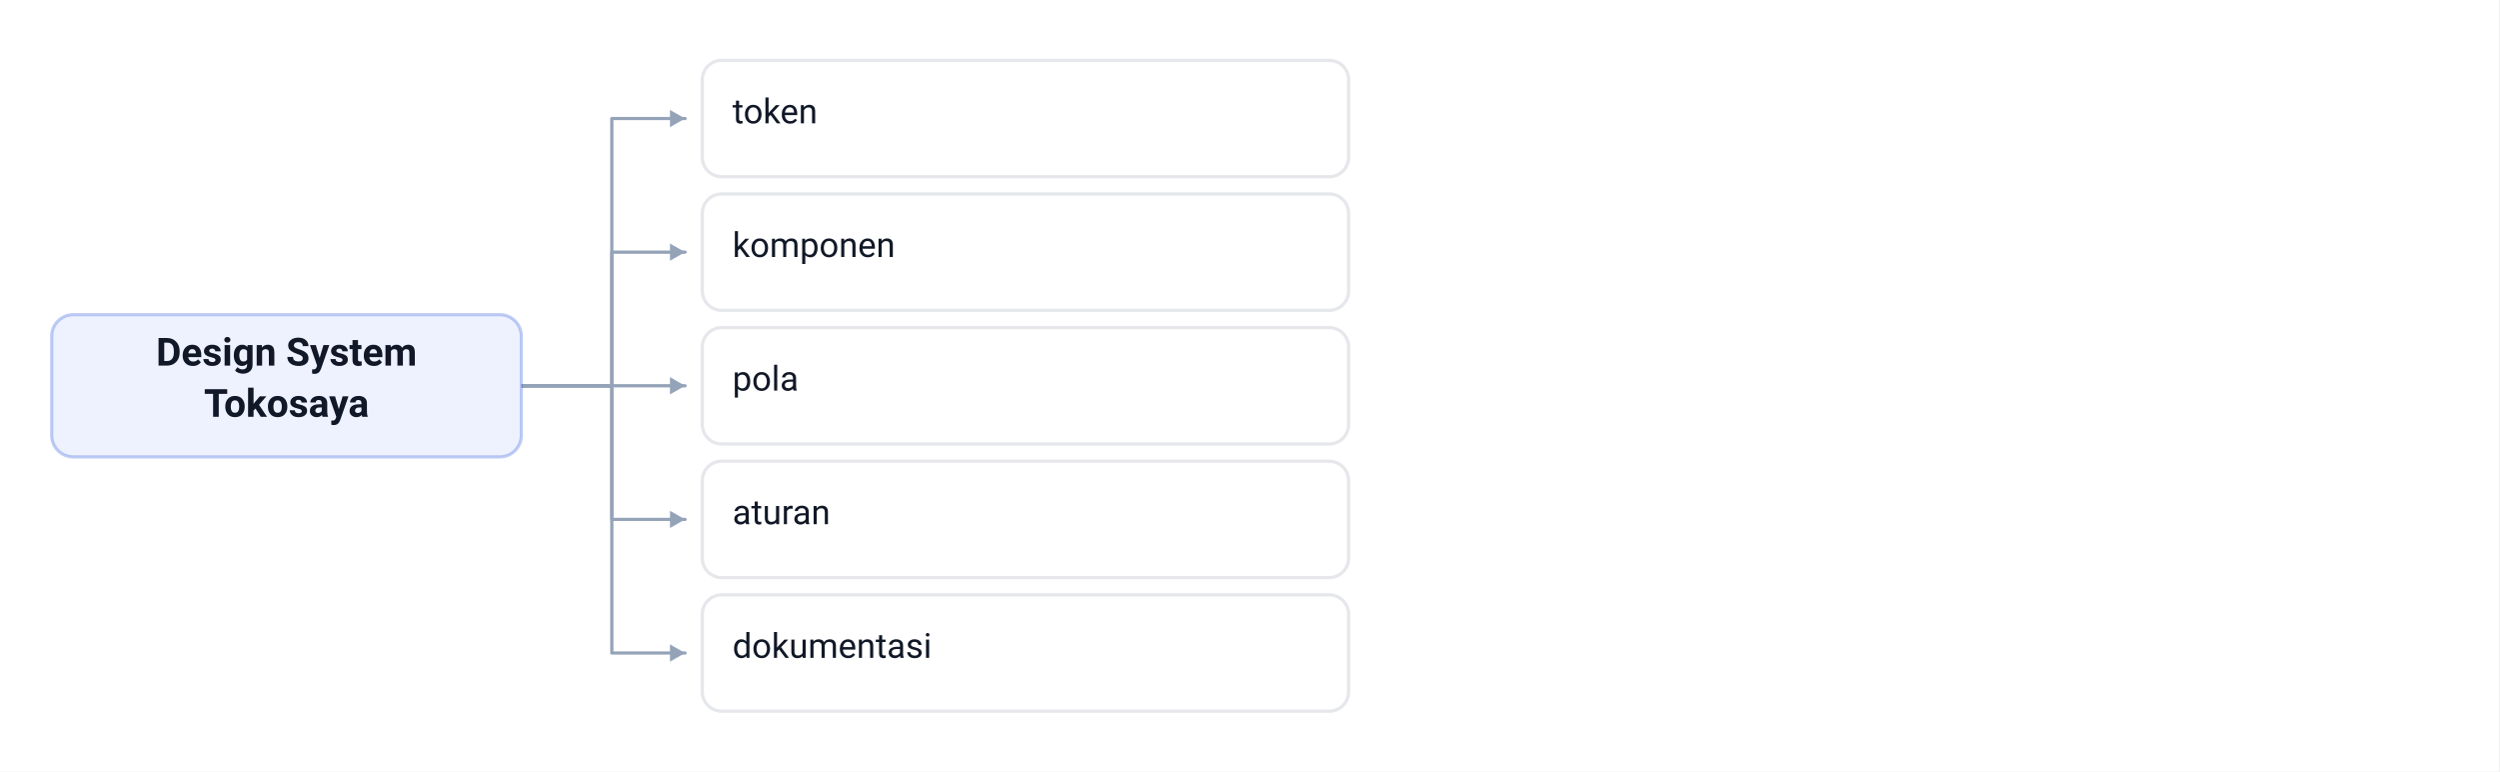
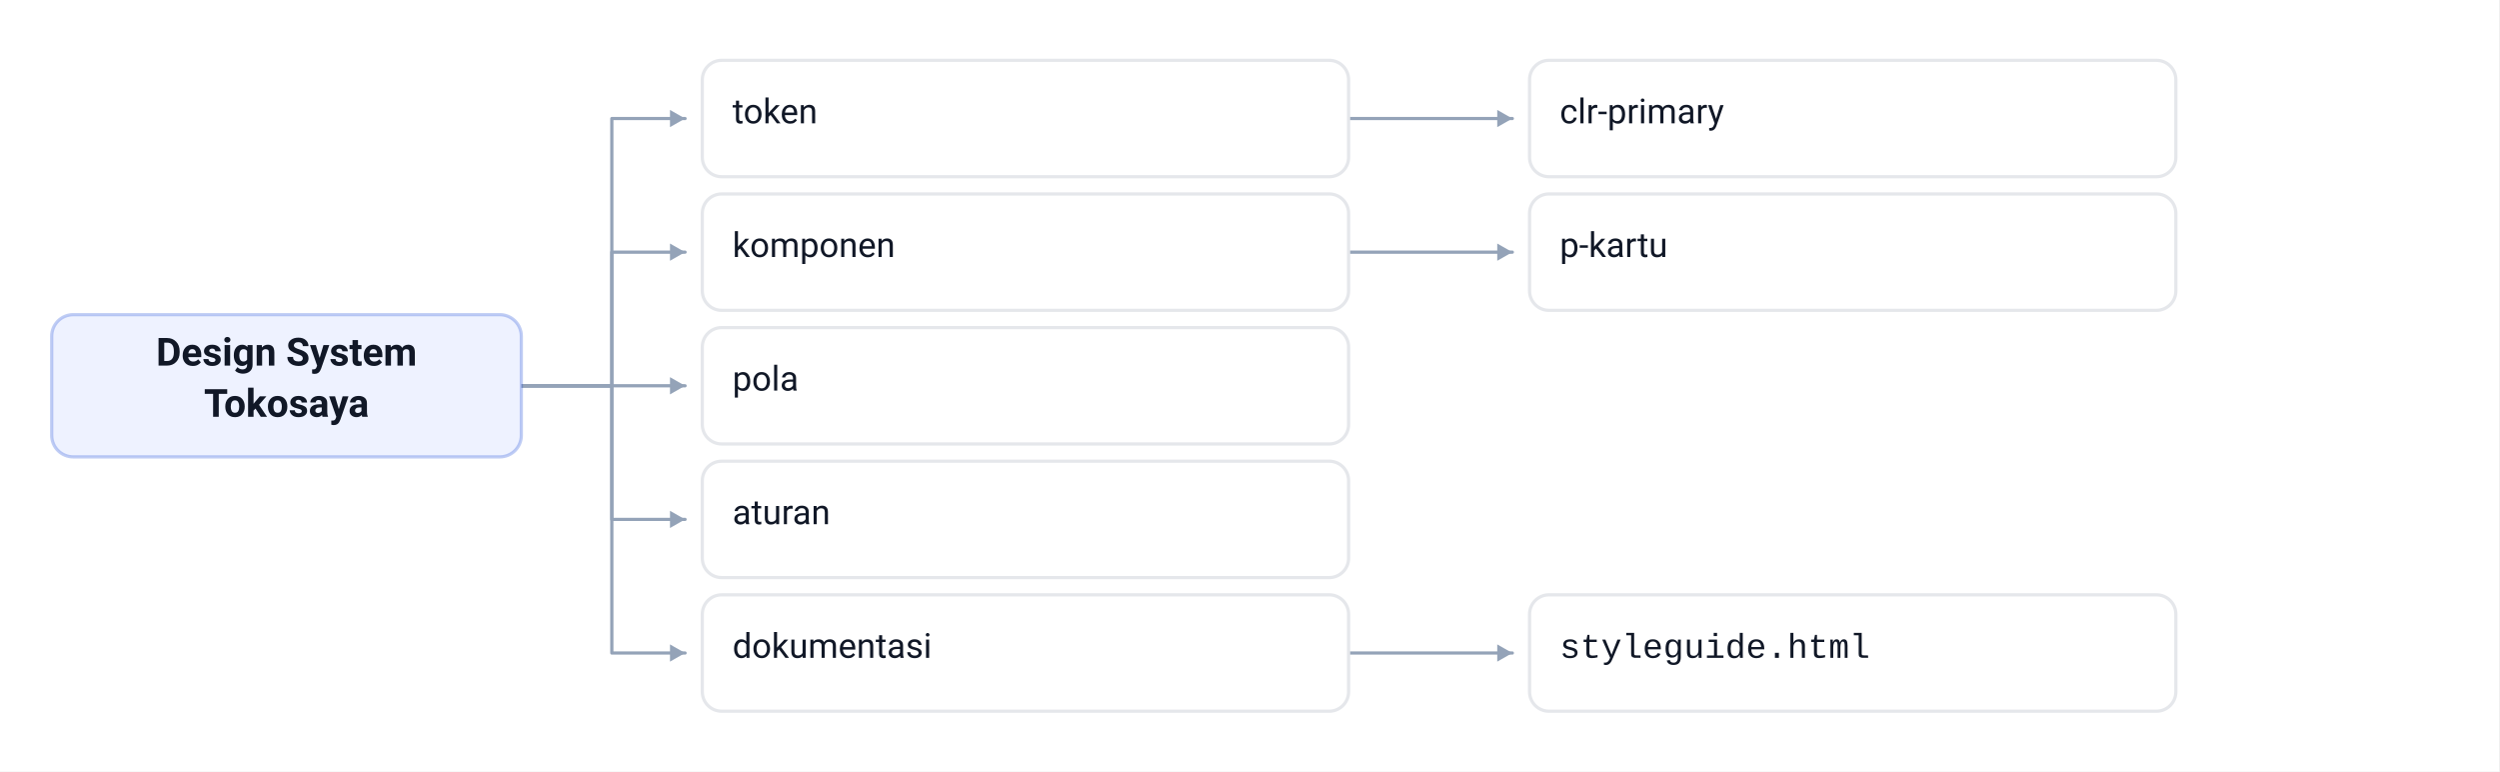
- <svg xmlns="http://www.w3.org/2000/svg" viewBox="0 0 1160 358" width="1160" height="358" role="img" aria-label="Satu berkas induk Design System Tokosaya dengan lima cabang: token, komponen, pola, aturan, dan dokumentasi.">
+ <svg xmlns="http://www.w3.org/2000/svg" viewBox="0 0 1160 358" width="1160" height="358" role="img" aria-label="Satu berkas induk Design System Tokosaya dengan lima cabang, tiga di antaranya membawa contoh: token berisi clr-primary, komponen berisi p-kartu, dokumentasi berisi styleguide.html; cabang pola dan aturan tidak diberi contoh.">
  <defs>
    <marker id="a-neutral" viewBox="0 0 10 10" refX="9" refY="5" markerWidth="6" markerHeight="6" orient="auto-start-reverse">
      <path d="M0 0 L10 5 L0 10 z" fill="#111827" />
    </marker>
    <marker id="a-acc" viewBox="0 0 10 10" refX="9" refY="5" markerWidth="6" markerHeight="6" orient="auto-start-reverse">
      <path d="M0 0 L10 5 L0 10 z" fill="#1d4ed8" />
    </marker>
    <marker id="a-ink" viewBox="0 0 10 10" refX="9" refY="5" markerWidth="6" markerHeight="6" orient="auto-start-reverse">
      <path d="M0 0 L10 5 L0 10 z" fill="#ffffff" />
    </marker>
    <marker id="a-code" viewBox="0 0 10 10" refX="9" refY="5" markerWidth="6" markerHeight="6" orient="auto-start-reverse">
      <path d="M0 0 L10 5 L0 10 z" fill="#111827" />
    </marker>
    <marker id="a-red" viewBox="0 0 10 10" refX="9" refY="5" markerWidth="6" markerHeight="6" orient="auto-start-reverse">
      <path d="M0 0 L10 5 L0 10 z" fill="#b91c1c" />
    </marker>
    <marker id="a-green" viewBox="0 0 10 10" refX="9" refY="5" markerWidth="6" markerHeight="6" orient="auto-start-reverse">
      <path d="M0 0 L10 5 L0 10 z" fill="#15803d" />
    </marker>
    <marker id="a-amber" viewBox="0 0 10 10" refX="9" refY="5" markerWidth="6" markerHeight="6" orient="auto-start-reverse">
      <path d="M0 0 L10 5 L0 10 z" fill="#b45309" />
    </marker>
    <marker id="a-slate" viewBox="0 0 10 10" refX="9" refY="5" markerWidth="6" markerHeight="6" orient="auto-start-reverse">
      <path d="M0 0 L10 5 L0 10 z" fill="#94a3b8" />
    </marker>
    <filter id="softShadow" x="-20%" y="-20%" width="140%" height="140%">
      <feDropShadow dx="0" dy="1" stdDeviation="1.6" flood-color="#000" flood-opacity="0.06" />
    </filter>
  </defs>
  <style>.t{font-family:-apple-system, BlinkMacSystemFont, 'Segoe UI', Roboto, 'Helvetica Neue', Arial, 'Noto Sans', sans-serif;fill:#111827}.m{font-family:ui-monospace, SFMono-Regular, 'SF Mono', Menlo, Consolas, 'Liberation Mono', monospace;fill:#111827}.mu{fill:#6b7280}.mid{text-anchor:middle}.end{text-anchor:end}.b6{font-weight:600}.b7{font-weight:700}.s13{font-size:13px}.s14{font-size:14px}.s15{font-size:15px}.s16{font-size:16px}.s17{font-size:17px}.s18{font-size:18px}.s19{font-size:19px}.s20{font-size:20px}.s22{font-size:22px}.s24{font-size:24px}</style>
  <rect x="0" y="0" width="1160" height="358" fill="#ffffff" />
  <path d="M242 179 H284 V55 H318" fill="none" stroke="#94a3b8" stroke-width="1.5" stroke-linecap="round" stroke-linejoin="round" />
  <path d="M318 55 l-7 -4 v8 z" fill="#94a3b8" />
  <path d="M242 179 H284 V117 H318" fill="none" stroke="#94a3b8" stroke-width="1.5" stroke-linecap="round" stroke-linejoin="round" />
  <path d="M318 117 l-7 -4 v8 z" fill="#94a3b8" />
  <path d="M242 179 H284 V179 H318" fill="none" stroke="#94a3b8" stroke-width="1.5" stroke-linecap="round" stroke-linejoin="round" />
  <path d="M318 179 l-7 -4 v8 z" fill="#94a3b8" />
  <path d="M242 179 H284 V241 H318" fill="none" stroke="#94a3b8" stroke-width="1.5" stroke-linecap="round" stroke-linejoin="round" />
  <path d="M318 241 l-7 -4 v8 z" fill="#94a3b8" />
  <path d="M242 179 H284 V303 H318" fill="none" stroke="#94a3b8" stroke-width="1.5" stroke-linecap="round" stroke-linejoin="round" />
  <path d="M318 303 l-7 -4 v8 z" fill="#94a3b8" />
+   <path d="M626 55 H642 V55 H702" fill="none" stroke="#94a3b8" stroke-width="1.5" stroke-linecap="round" stroke-linejoin="round" />
+   <path d="M702 55 l-7 -4 v8 z" fill="#94a3b8" />
+   <path d="M626 117 H642 V117 H702" fill="none" stroke="#94a3b8" stroke-width="1.5" stroke-linecap="round" stroke-linejoin="round" />
+   <path d="M702 117 l-7 -4 v8 z" fill="#94a3b8" />
+   <path d="M626 303 H642 V303 H702" fill="none" stroke="#94a3b8" stroke-width="1.5" stroke-linecap="round" stroke-linejoin="round" />
+   <path d="M702 303 l-7 -4 v8 z" fill="#94a3b8" />
  <rect x="24" y="146" width="218" height="66" rx="10" fill="#eef2ff" stroke="rgba(29,78,216,0.28)" stroke-width="1.5" />
  <text class="t s18 b7 mid " x="133" y="169.64" fill="#1d4ed8">Design System</text>
  <text class="t s18 b7 mid " x="133" y="193.4" fill="#1d4ed8">Tokosaya</text>
+   <rect x="710" y="28" width="300" height="54" rx="9" fill="#ffffff" stroke="#e5e7eb" stroke-width="1.5" />
+   <text class="t s16   " x="724" y="57.24">clr-primary</text>
  <rect x="326" y="28" width="300" height="54" rx="9" fill="#ffffff" stroke="#e5e7eb" stroke-width="1.5" />
  <text class="t s16   " x="340" y="57.24">token</text>
+   <rect x="710" y="90" width="300" height="54" rx="9" fill="#ffffff" stroke="#e5e7eb" stroke-width="1.5" />
+   <text class="t s16   " x="724" y="119.24">p-kartu</text>
  <rect x="326" y="90" width="300" height="54" rx="9" fill="#ffffff" stroke="#e5e7eb" stroke-width="1.5" />
  <text class="t s16   " x="340" y="119.24">komponen</text>
  <rect x="326" y="152" width="300" height="54" rx="9" fill="#ffffff" stroke="#e5e7eb" stroke-width="1.5" />
  <text class="t s16   " x="340" y="181.24">pola</text>
  <rect x="326" y="214" width="300" height="54" rx="9" fill="#ffffff" stroke="#e5e7eb" stroke-width="1.5" />
  <text class="t s16   " x="340" y="243.24">aturan</text>
+   <rect x="710" y="276" width="300" height="54" rx="9" fill="#ffffff" stroke="#e5e7eb" stroke-width="1.5" />
+   <text class="m s16   " x="724" y="305.24">styleguide.html</text>
  <rect x="326" y="276" width="300" height="54" rx="9" fill="#ffffff" stroke="#e5e7eb" stroke-width="1.5" />
  <text class="t s16   " x="340" y="305.24">dokumentasi</text>
</svg>
